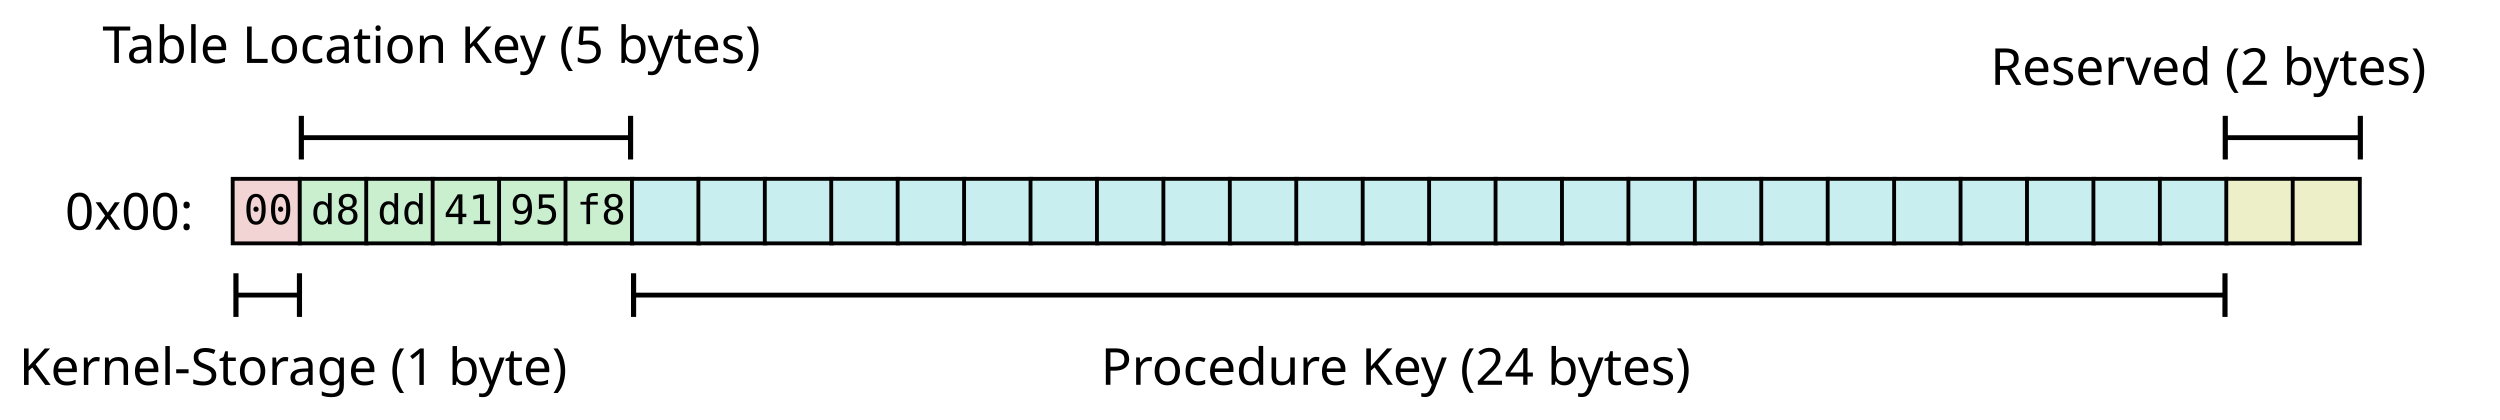
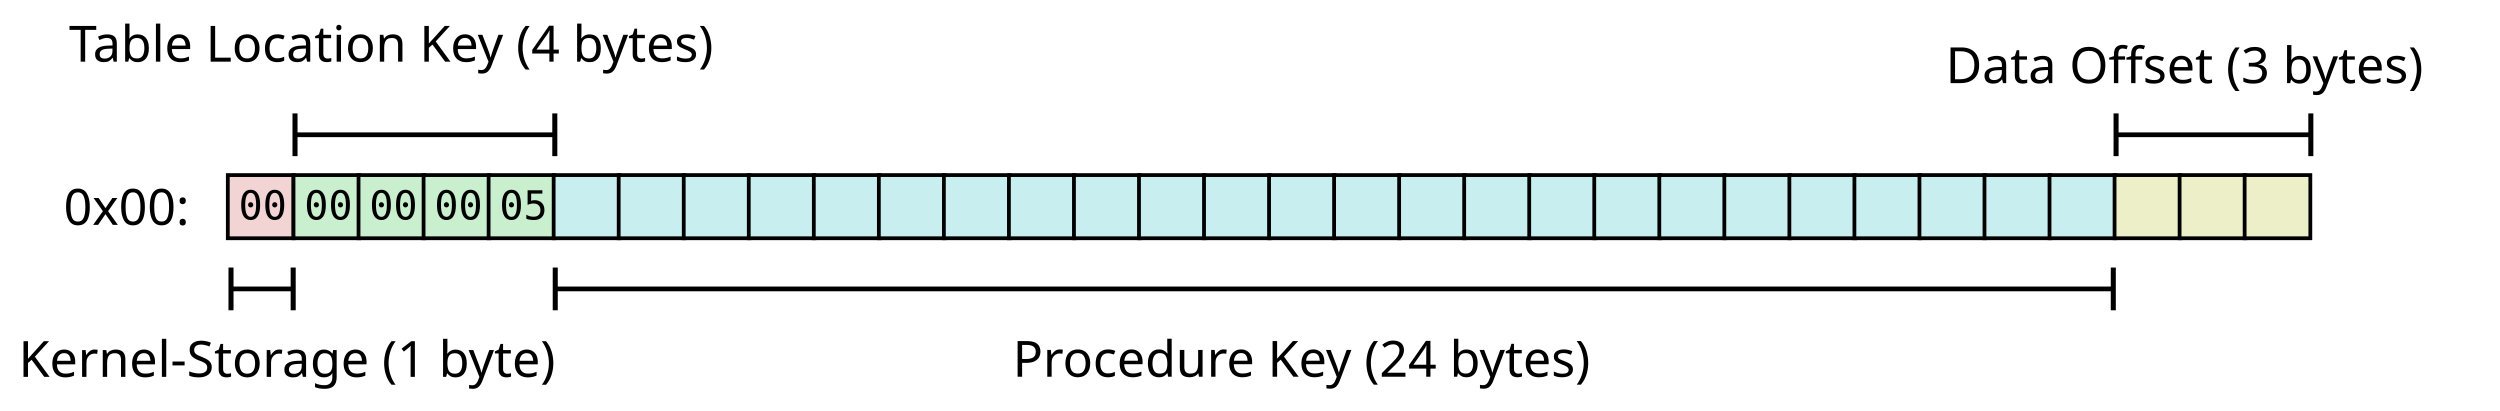
- <svg xmlns="http://www.w3.org/2000/svg" width="517.769mm" height="86.911mm" viewBox="0 0 517.769 86.911" version="1.1" id="svg8">
+ <svg xmlns="http://www.w3.org/2000/svg" width="528.859mm" height="86.911mm" viewBox="0 0 528.859 86.911" version="1.1" id="svg8">
  <defs id="defs2">
    <marker style="overflow:visible" id="marker3149" refX="0" refY="0" orient="auto">
      <path transform="scale(0.8)" style="fill:none;fill-opacity:0.75;fill-rule:evenodd;stroke:#000000;stroke-width:1pt;stroke-opacity:1" d="M 0,5.65 V -5.65" id="path3147" />
    </marker>
    <marker style="overflow:visible" id="marker3073" refX="0" refY="0" orient="auto">
      <path transform="scale(0.8)" style="fill:none;fill-opacity:0.75;fill-rule:evenodd;stroke:#000000;stroke-width:1pt;stroke-opacity:1" d="M 0,5.65 V -5.65" id="path3071" />
    </marker>
    <marker orient="auto" refY="0" refX="0" id="marker2029" style="overflow:visible">
      <path id="path2027" d="M 0,5.65 V -5.65" style="fill:none;fill-opacity:0.75;fill-rule:evenodd;stroke:#000000;stroke-width:1pt;stroke-opacity:1" transform="scale(0.8)" />
    </marker>
    <marker orient="auto" refY="0" refX="0" id="marker1965" style="overflow:visible">
      <path id="path1963" d="M 0,5.65 V -5.65" style="fill:none;fill-opacity:0.75;fill-rule:evenodd;stroke:#000000;stroke-width:1pt;stroke-opacity:1" transform="scale(0.8)" />
    </marker>
    <marker orient="auto" refY="0" refX="0" id="marker1528" style="overflow:visible">
      <path id="path1526" d="M 0,5.65 V -5.65" style="fill:none;fill-opacity:0.75;fill-rule:evenodd;stroke:#000000;stroke-width:1pt;stroke-opacity:1" transform="scale(0.8)" />
    </marker>
    <marker orient="auto" refY="0" refX="0" id="marker1464" style="overflow:visible">
      <path id="path1462" d="M 0,5.65 V -5.65" style="fill:none;fill-opacity:0.75;fill-rule:evenodd;stroke:#000000;stroke-width:1pt;stroke-opacity:1" transform="scale(0.8)" />
    </marker>
    <marker orient="auto" refY="0" refX="0" id="marker6380" style="overflow:visible">
      <path id="path6378" d="M 0,5.65 V -5.65" style="fill:none;fill-opacity:0.75;fill-rule:evenodd;stroke:#000000;stroke-width:1pt;stroke-opacity:1" transform="scale(0.8)" />
    </marker>
    <marker orient="auto" refY="0" refX="0" id="marker6340" style="overflow:visible">
      <path id="path6338" d="M 0,5.65 V -5.65" style="fill:none;fill-opacity:0.75;fill-rule:evenodd;stroke:#000000;stroke-width:1pt;stroke-opacity:1" transform="scale(0.8)" />
    </marker>
    <marker style="overflow:visible" id="marker5018" refX="0" refY="0" orient="auto">
      <path transform="scale(0.8)" style="fill:none;fill-opacity:0.75;fill-rule:evenodd;stroke:#000000;stroke-width:1pt;stroke-opacity:1" d="M 0,5.65 V -5.65" id="path5016" />
    </marker>
    <marker style="overflow:visible" id="marker4990" refX="0" refY="0" orient="auto">
      <path transform="scale(0.8)" style="fill:none;fill-opacity:0.75;fill-rule:evenodd;stroke:#000000;stroke-width:1pt;stroke-opacity:1" d="M 0,5.65 V -5.65" id="path4988" />
    </marker>
    <marker orient="auto" refY="0" refX="0" id="marker4910" style="overflow:visible">
      <path id="path4908" d="M 0,5.65 V -5.65" style="fill:none;fill-opacity:0.75;fill-rule:evenodd;stroke:#000000;stroke-width:1pt;stroke-opacity:1" transform="scale(0.8)" />
    </marker>
    <marker orient="auto" refY="0" refX="0" id="StopL" style="overflow:visible">
      <path id="path4795" d="M 0,5.65 V -5.65" style="fill:none;fill-opacity:0.75;fill-rule:evenodd;stroke:#000000;stroke-width:1pt;stroke-opacity:1" transform="scale(0.8)" />
    </marker>
  </defs>
-   <g id="layer2" transform="translate(-0.02583826,-57.79072)">
+   <g id="layer2" transform="translate(-0.02583815,-57.79072)">
    <rect style="fill:#f2d4d4;fill-opacity:1;stroke:#000000;stroke-width:0.8;stroke-miterlimit:4;stroke-dasharray:none;stroke-dashoffset:0;stroke-opacity:1" id="rect815" width="13.898" height="13.363" x="48.217" y="94.829" />
    <rect y="94.829" x="62.115" height="13.363" width="13.898" id="rect817" style="fill:#c9efce;fill-opacity:1;stroke:#000000;stroke-width:0.8;stroke-miterlimit:4;stroke-dasharray:none;stroke-dashoffset:0;stroke-opacity:1" />
    <rect y="94.829" x="75.873" height="13.363" width="13.898" id="rect819" style="fill:#c9efce;fill-opacity:1;stroke:#000000;stroke-width:0.8;stroke-miterlimit:4;stroke-dasharray:none;stroke-dashoffset:0;stroke-opacity:1" />
    <rect style="fill:#c9efce;fill-opacity:1;stroke:#000000;stroke-width:0.8;stroke-miterlimit:4;stroke-dasharray:none;stroke-dashoffset:0;stroke-opacity:1" id="rect821" width="13.898" height="13.363" x="89.631" y="94.829" />
    <rect y="94.829" x="103.39" height="13.363" width="13.898" id="rect823" style="fill:#c9efce;fill-opacity:1;stroke:#000000;stroke-width:0.8;stroke-miterlimit:4;stroke-dasharray:none;stroke-dashoffset:0;stroke-opacity:1" />
-     <rect style="fill:#c9efce;fill-opacity:1;stroke:#000000;stroke-width:0.8;stroke-miterlimit:4;stroke-dasharray:none;stroke-dashoffset:0;stroke-opacity:1" id="rect825" width="13.898" height="13.363" x="117.148" y="94.829" />
+     <rect style="fill:#c9eeef;fill-opacity:1;stroke:#000000;stroke-width:0.8;stroke-miterlimit:4;stroke-dasharray:none;stroke-dashoffset:0;stroke-opacity:1" id="rect825" width="13.898" height="13.363" x="117.148" y="94.829" />
    <rect style="fill:#c9eeef;fill-opacity:1;stroke:#000000;stroke-width:0.8;stroke-miterlimit:4;stroke-dasharray:none;stroke-dashoffset:0;stroke-opacity:1" id="rect827" width="13.898" height="13.363" x="130.906" y="94.829" />
    <rect y="94.829" x="144.665" height="13.363" width="13.898" id="rect829" style="fill:#c9eeef;fill-opacity:1;stroke:#000000;stroke-width:0.8;stroke-miterlimit:4;stroke-dasharray:none;stroke-dashoffset:0;stroke-opacity:1" />
    <rect y="94.829" x="158.423" height="13.363" width="13.898" id="rect863" style="fill:#c9eeef;fill-opacity:1;stroke:#000000;stroke-width:0.8;stroke-miterlimit:4;stroke-dasharray:none;stroke-dashoffset:0;stroke-opacity:1" />
    <rect style="fill:#c9eeef;fill-opacity:1;stroke:#000000;stroke-width:0.8;stroke-miterlimit:4;stroke-dasharray:none;stroke-dashoffset:0;stroke-opacity:1" id="rect865" width="13.898" height="13.363" x="172.181" y="94.829" />
    <rect style="fill:#c9eeef;fill-opacity:1;stroke:#000000;stroke-width:0.8;stroke-miterlimit:4;stroke-dasharray:none;stroke-dashoffset:0;stroke-opacity:1" id="rect867" width="13.898" height="13.363" x="185.94" y="94.829" />
    <rect y="94.829" x="199.698" height="13.363" width="13.898" id="rect869" style="fill:#c9eeef;fill-opacity:1;stroke:#000000;stroke-width:0.8;stroke-miterlimit:4;stroke-dasharray:none;stroke-dashoffset:0;stroke-opacity:1" />
    <rect style="fill:#c9eeef;fill-opacity:1;stroke:#000000;stroke-width:0.8;stroke-miterlimit:4;stroke-dasharray:none;stroke-dashoffset:0;stroke-opacity:1" id="rect871" width="13.898" height="13.363" x="213.456" y="94.829" />
    <rect y="94.829" x="227.215" height="13.363" width="13.898" id="rect873" style="fill:#c9eeef;fill-opacity:1;stroke:#000000;stroke-width:0.8;stroke-miterlimit:4;stroke-dasharray:none;stroke-dashoffset:0;stroke-opacity:1" />
    <rect y="94.829" x="240.973" height="13.363" width="13.898" id="rect875" style="fill:#c9eeef;fill-opacity:1;stroke:#000000;stroke-width:0.8;stroke-miterlimit:4;stroke-dasharray:none;stroke-dashoffset:0;stroke-opacity:1" />
    <rect style="fill:#c9eeef;fill-opacity:1;stroke:#000000;stroke-width:0.8;stroke-miterlimit:4;stroke-dasharray:none;stroke-dashoffset:0;stroke-opacity:1" id="rect877" width="13.898" height="13.363" x="254.731" y="94.829" />
    <rect y="94.829" x="268.49" height="13.363" width="13.898" id="rect879" style="fill:#c9eeef;fill-opacity:1;stroke:#000000;stroke-width:0.8;stroke-miterlimit:4;stroke-dasharray:none;stroke-dashoffset:0;stroke-opacity:1" />
    <rect style="fill:#c9eeef;fill-opacity:1;stroke:#000000;stroke-width:0.8;stroke-miterlimit:4;stroke-dasharray:none;stroke-dashoffset:0;stroke-opacity:1" id="rect881" width="13.898" height="13.363" x="282.248" y="94.829" />
    <rect style="fill:#c9eeef;fill-opacity:1;stroke:#000000;stroke-width:0.8;stroke-miterlimit:4;stroke-dasharray:none;stroke-dashoffset:0;stroke-opacity:1" id="rect883" width="13.898" height="13.363" x="296.006" y="94.829" />
    <rect y="94.829" x="309.765" height="13.363" width="13.898" id="rect885" style="fill:#c9eeef;fill-opacity:1;stroke:#000000;stroke-width:0.8;stroke-miterlimit:4;stroke-dasharray:none;stroke-dashoffset:0;stroke-opacity:1" />
    <rect style="fill:#c9eeef;fill-opacity:1;stroke:#000000;stroke-width:0.8;stroke-miterlimit:4;stroke-dasharray:none;stroke-dashoffset:0;stroke-opacity:1" id="rect887" width="13.898" height="13.363" x="323.523" y="94.829" />
    <rect y="94.829" x="337.281" height="13.363" width="13.898" id="rect889" style="fill:#c9eeef;fill-opacity:1;stroke:#000000;stroke-width:0.8;stroke-miterlimit:4;stroke-dasharray:none;stroke-dashoffset:0;stroke-opacity:1" />
    <rect y="94.829" x="351.04" height="13.363" width="13.898" id="rect891" style="fill:#c9eeef;fill-opacity:1;stroke:#000000;stroke-width:0.8;stroke-miterlimit:4;stroke-dasharray:none;stroke-dashoffset:0;stroke-opacity:1" />
    <rect style="fill:#c9eeef;fill-opacity:1;stroke:#000000;stroke-width:0.8;stroke-miterlimit:4;stroke-dasharray:none;stroke-dashoffset:0;stroke-opacity:1" id="rect893" width="13.898" height="13.363" x="364.798" y="94.829" />
    <rect style="fill:#c9eeef;fill-opacity:1;stroke:#000000;stroke-width:0.8;stroke-miterlimit:4;stroke-dasharray:none;stroke-dashoffset:0;stroke-opacity:1" id="rect895" width="13.898" height="13.363" x="378.556" y="94.829" />
    <rect y="94.829" x="392.315" height="13.363" width="13.898" id="rect897" style="fill:#c9eeef;fill-opacity:1;stroke:#000000;stroke-width:0.8;stroke-miterlimit:4;stroke-dasharray:none;stroke-dashoffset:0;stroke-opacity:1" />
    <rect y="94.829" x="406.073" height="13.363" width="13.898" id="rect899" style="fill:#c9eeef;fill-opacity:1;stroke:#000000;stroke-width:0.8;stroke-miterlimit:4;stroke-dasharray:none;stroke-dashoffset:0;stroke-opacity:1" />
    <rect style="fill:#c9eeef;fill-opacity:1;stroke:#000000;stroke-width:0.8;stroke-miterlimit:4;stroke-dasharray:none;stroke-dashoffset:0;stroke-opacity:1" id="rect901" width="13.898" height="13.363" x="419.831" y="94.829" />
    <rect y="94.829" x="433.589" height="13.363" width="13.898" id="rect903" style="fill:#c9eeef;fill-opacity:1;stroke:#000000;stroke-width:0.8;stroke-miterlimit:4;stroke-dasharray:none;stroke-dashoffset:0;stroke-opacity:1" />
-     <rect style="fill:#c9eeef;fill-opacity:1;stroke:#000000;stroke-width:0.8;stroke-miterlimit:4;stroke-dasharray:none;stroke-dashoffset:0;stroke-opacity:1" id="rect905" width="13.898" height="13.363" x="447.348" y="94.829" />
+     <rect style="fill:#edefc9;fill-opacity:1;stroke:#000000;stroke-width:0.8;stroke-miterlimit:4;stroke-dasharray:none;stroke-dashoffset:0;stroke-opacity:1" id="rect905" width="13.898" height="13.363" x="447.348" y="94.829" />
    <rect style="fill:#edefc9;fill-opacity:1;stroke:#000000;stroke-width:0.8;stroke-miterlimit:4;stroke-dasharray:none;stroke-dashoffset:0;stroke-opacity:1" id="rect907" width="13.898" height="13.363" x="461.106" y="94.829" />
    <rect y="94.829" x="474.864" height="13.363" width="13.898" id="rect909" style="fill:#edefc9;fill-opacity:1;stroke:#000000;stroke-width:0.8;stroke-miterlimit:4;stroke-dasharray:none;stroke-dashoffset:0;stroke-opacity:1" />
  </g>
  <g id="layer1" transform="translate(19.97904,-114.753)" />
-   <path style="fill:none;stroke:#000000;stroke-width:1;stroke-linecap:butt;stroke-linejoin:miter;stroke-miterlimit:4;stroke-dasharray:none;stroke-opacity:1;marker-start:url(#StopL);marker-end:url(#marker4910)" d="M 131.217,61.117 H 460.813" id="path4624" />
-   <text xml:space="preserve" style="font-style:normal;font-weight:normal;font-size:10.583px;line-height:1.25;font-family:sans-serif;letter-spacing:0px;word-spacing:0px;fill:#000000;fill-opacity:1;stroke:none;stroke-width:0.265" x="227.996" y="79.699" id="text4956">
-     <tspan id="tspan4954" x="227.996" y="79.699" style="stroke-width:0.265">Procedure Key (24 bytes)</tspan>
+   <path style="fill:none;stroke:#000000;stroke-width:1;stroke-linecap:butt;stroke-linejoin:miter;stroke-miterlimit:4;stroke-dasharray:none;stroke-opacity:1;marker-start:url(#StopL);marker-end:url(#marker4910)" d="M 117.459,61.117 H 447.054" id="path4624" />
+   <text xml:space="preserve" style="font-style:normal;font-weight:normal;font-size:10.583px;line-height:1.25;font-family:sans-serif;letter-spacing:0px;word-spacing:0px;fill:#000000;fill-opacity:1;stroke:none;stroke-width:0.265" x="214.238" y="79.699" id="text4956">
+     <tspan id="tspan4954" x="214.238" y="79.699" style="stroke-width:0.265">Procedure Key (24 bytes)</tspan>
  </text>
  <path id="path4982" d="M 48.867,61.117 H 62.021" style="fill:none;stroke:#000000;stroke-width:1;stroke-linecap:butt;stroke-linejoin:miter;stroke-miterlimit:4;stroke-dasharray:none;stroke-opacity:1;marker-start:url(#marker4990);marker-end:url(#marker5018)" />
  <text id="text4986" y="79.725" x="3.941" style="font-style:normal;font-weight:normal;font-size:10.583px;line-height:1.25;font-family:sans-serif;letter-spacing:0px;word-spacing:0px;fill:#000000;fill-opacity:1;stroke:none;stroke-width:0.265" xml:space="preserve">
    <tspan style="stroke-width:0.265" y="79.725" x="3.941" id="tspan4984">Kernel-Storage (1 byte)</tspan>
  </text>
  <text id="text6984" y="47.565" x="13.466" style="font-style:normal;font-weight:normal;font-size:10.583px;line-height:1.25;font-family:sans-serif;letter-spacing:0px;word-spacing:0px;fill:#000000;fill-opacity:1;stroke:none;stroke-width:0.265" xml:space="preserve">
    <tspan style="stroke-width:0.265" y="47.565" x="13.466" id="tspan6982">0x00:</tspan>
  </text>
  <text xml:space="preserve" style="font-style:normal;font-weight:normal;font-size:10.583px;line-height:1.25;font-family:sans-serif;letter-spacing:0px;word-spacing:0px;fill:#000000;fill-opacity:1;stroke:none;stroke-width:0.265" x="50.481" y="46.422" id="text1754">
    <tspan id="tspan1752" x="50.481" y="46.422" style="font-style:normal;font-variant:normal;font-weight:normal;font-stretch:normal;font-size:8.467px;font-family:Consolas;-inkscape-font-specification:Consolas;stroke-width:0.265">00</tspan>
  </text>
  <text id="text1907" y="46.422" x="64.379" style="font-style:normal;font-weight:normal;font-size:10.583px;line-height:1.25;font-family:sans-serif;letter-spacing:0px;word-spacing:0px;fill:#000000;fill-opacity:1;stroke:none;stroke-width:0.265" xml:space="preserve">
-     <tspan style="font-style:normal;font-variant:normal;font-weight:normal;font-stretch:normal;font-size:8.467px;font-family:Consolas;-inkscape-font-specification:Consolas;stroke-width:0.265" y="46.422" x="64.379" id="tspan1905">d8</tspan>
+     <tspan style="font-style:normal;font-variant:normal;font-weight:normal;font-stretch:normal;font-size:8.467px;font-family:Consolas;-inkscape-font-specification:Consolas;stroke-width:0.265" y="46.422" x="64.379" id="tspan1905">00</tspan>
  </text>
  <text xml:space="preserve" style="font-style:normal;font-weight:normal;font-size:10.583px;line-height:1.25;font-family:sans-serif;letter-spacing:0px;word-spacing:0px;fill:#000000;fill-opacity:1;stroke:none;stroke-width:0.265" x="78.137" y="46.422" id="text1911">
-     <tspan id="tspan1909" x="78.137" y="46.422" style="font-style:normal;font-variant:normal;font-weight:normal;font-stretch:normal;font-size:8.467px;font-family:Consolas;-inkscape-font-specification:Consolas;stroke-width:0.265">dd</tspan>
+     <tspan id="tspan1909" x="78.137" y="46.422" style="font-style:normal;font-variant:normal;font-weight:normal;font-stretch:normal;font-size:8.467px;font-family:Consolas;-inkscape-font-specification:Consolas;stroke-width:0.265">00</tspan>
  </text>
  <text id="text1915" y="46.422" x="91.895" style="font-style:normal;font-weight:normal;font-size:10.583px;line-height:1.25;font-family:sans-serif;letter-spacing:0px;word-spacing:0px;fill:#000000;fill-opacity:1;stroke:none;stroke-width:0.265" xml:space="preserve">
-     <tspan style="font-style:normal;font-variant:normal;font-weight:normal;font-stretch:normal;font-size:8.467px;font-family:Consolas;-inkscape-font-specification:Consolas;stroke-width:0.265" y="46.422" x="91.895" id="tspan1913">41</tspan>
+     <tspan style="font-style:normal;font-variant:normal;font-weight:normal;font-stretch:normal;font-size:8.467px;font-family:Consolas;-inkscape-font-specification:Consolas;stroke-width:0.265" y="46.422" x="91.895" id="tspan1913">00</tspan>
  </text>
  <text xml:space="preserve" style="font-style:normal;font-weight:normal;font-size:10.583px;line-height:1.25;font-family:sans-serif;letter-spacing:0px;word-spacing:0px;fill:#000000;fill-opacity:1;stroke:none;stroke-width:0.265" x="105.654" y="46.422" id="text1919">
-     <tspan id="tspan1917" x="105.654" y="46.422" style="font-style:normal;font-variant:normal;font-weight:normal;font-stretch:normal;font-size:8.467px;font-family:Consolas;-inkscape-font-specification:Consolas;stroke-width:0.265">95</tspan>
+     <tspan id="tspan1917" x="105.654" y="46.422" style="font-style:normal;font-variant:normal;font-weight:normal;font-stretch:normal;font-size:8.467px;font-family:Consolas;-inkscape-font-specification:Consolas;stroke-width:0.265">05</tspan>
  </text>
-   <text id="text1923" y="46.422" x="119.412" style="font-style:normal;font-weight:normal;font-size:10.583px;line-height:1.25;font-family:sans-serif;letter-spacing:0px;word-spacing:0px;fill:#000000;fill-opacity:1;stroke:none;stroke-width:0.265" xml:space="preserve">
-     <tspan style="font-style:normal;font-variant:normal;font-weight:normal;font-stretch:normal;font-size:8.467px;font-family:Consolas;-inkscape-font-specification:Consolas;stroke-width:0.265" y="46.422" x="119.412" id="tspan1921">f8</tspan>
+   <path style="fill:none;stroke:#000000;stroke-width:1;stroke-linecap:butt;stroke-linejoin:miter;stroke-miterlimit:4;stroke-dasharray:none;stroke-opacity:1;marker-start:url(#marker1965);marker-end:url(#marker2029)" d="M 62.409,28.51 H 117.366" id="path1957" />
+   <text xml:space="preserve" style="font-style:normal;font-weight:normal;font-size:10.583px;line-height:1.25;font-family:sans-serif;letter-spacing:0px;word-spacing:0px;fill:#000000;fill-opacity:1;stroke:none;stroke-width:0.265" x="14.592" y="13.041" id="text1961">
+     <tspan id="tspan1959" x="14.592" y="13.041" style="stroke-width:0.265">Table Location Key (4 bytes)</tspan>
  </text>
-   <path style="fill:none;stroke:#000000;stroke-width:1;stroke-linecap:butt;stroke-linejoin:miter;stroke-miterlimit:4;stroke-dasharray:none;stroke-opacity:1;marker-start:url(#marker1965);marker-end:url(#marker2029)" d="M 62.409,28.51 H 130.596" id="path1957" />
-   <text xml:space="preserve" style="font-style:normal;font-weight:normal;font-size:10.583px;line-height:1.25;font-family:sans-serif;letter-spacing:0px;word-spacing:0px;fill:#000000;fill-opacity:1;stroke:none;stroke-width:0.265" x="21.207" y="13.041" id="text1961">
-     <tspan id="tspan1959" x="21.207" y="13.041" style="stroke-width:0.265">Table Location Key (5 bytes)</tspan>
-   </text>
-   <path id="path3069" d="m 460.871,28.51 h 27.97" style="fill:none;stroke:#000000;stroke-width:1;stroke-linecap:butt;stroke-linejoin:miter;stroke-miterlimit:4;stroke-dasharray:none;stroke-opacity:1;marker-start:url(#marker3073);marker-end:url(#marker3149)" />
-   <text id="text4359" y="17.584" x="412.222" style="font-style:normal;font-weight:normal;font-size:10.583px;line-height:1.25;font-family:sans-serif;letter-spacing:0px;word-spacing:0px;fill:#000000;fill-opacity:1;stroke:none;stroke-width:0.265" xml:space="preserve">
-     <tspan style="stroke-width:0.265" y="17.584" x="412.222" id="tspan4357">Reserved (2 bytes)</tspan>
+   <path id="path3069" d="m 447.642,28.51 h 41.199" style="fill:none;stroke:#000000;stroke-width:1;stroke-linecap:butt;stroke-linejoin:miter;stroke-miterlimit:4;stroke-dasharray:none;stroke-opacity:1;marker-start:url(#marker3073);marker-end:url(#marker3149)" />
+   <text id="text4359" y="17.584" x="411.592" style="font-style:normal;font-weight:normal;font-size:10.583px;line-height:1.25;font-family:sans-serif;letter-spacing:0px;word-spacing:0px;fill:#000000;fill-opacity:1;stroke:none;stroke-width:0.265" xml:space="preserve">
+     <tspan style="stroke-width:0.265" y="17.584" x="411.592" id="tspan4357">Data Offset (3 bytes)</tspan>
  </text>
</svg>
